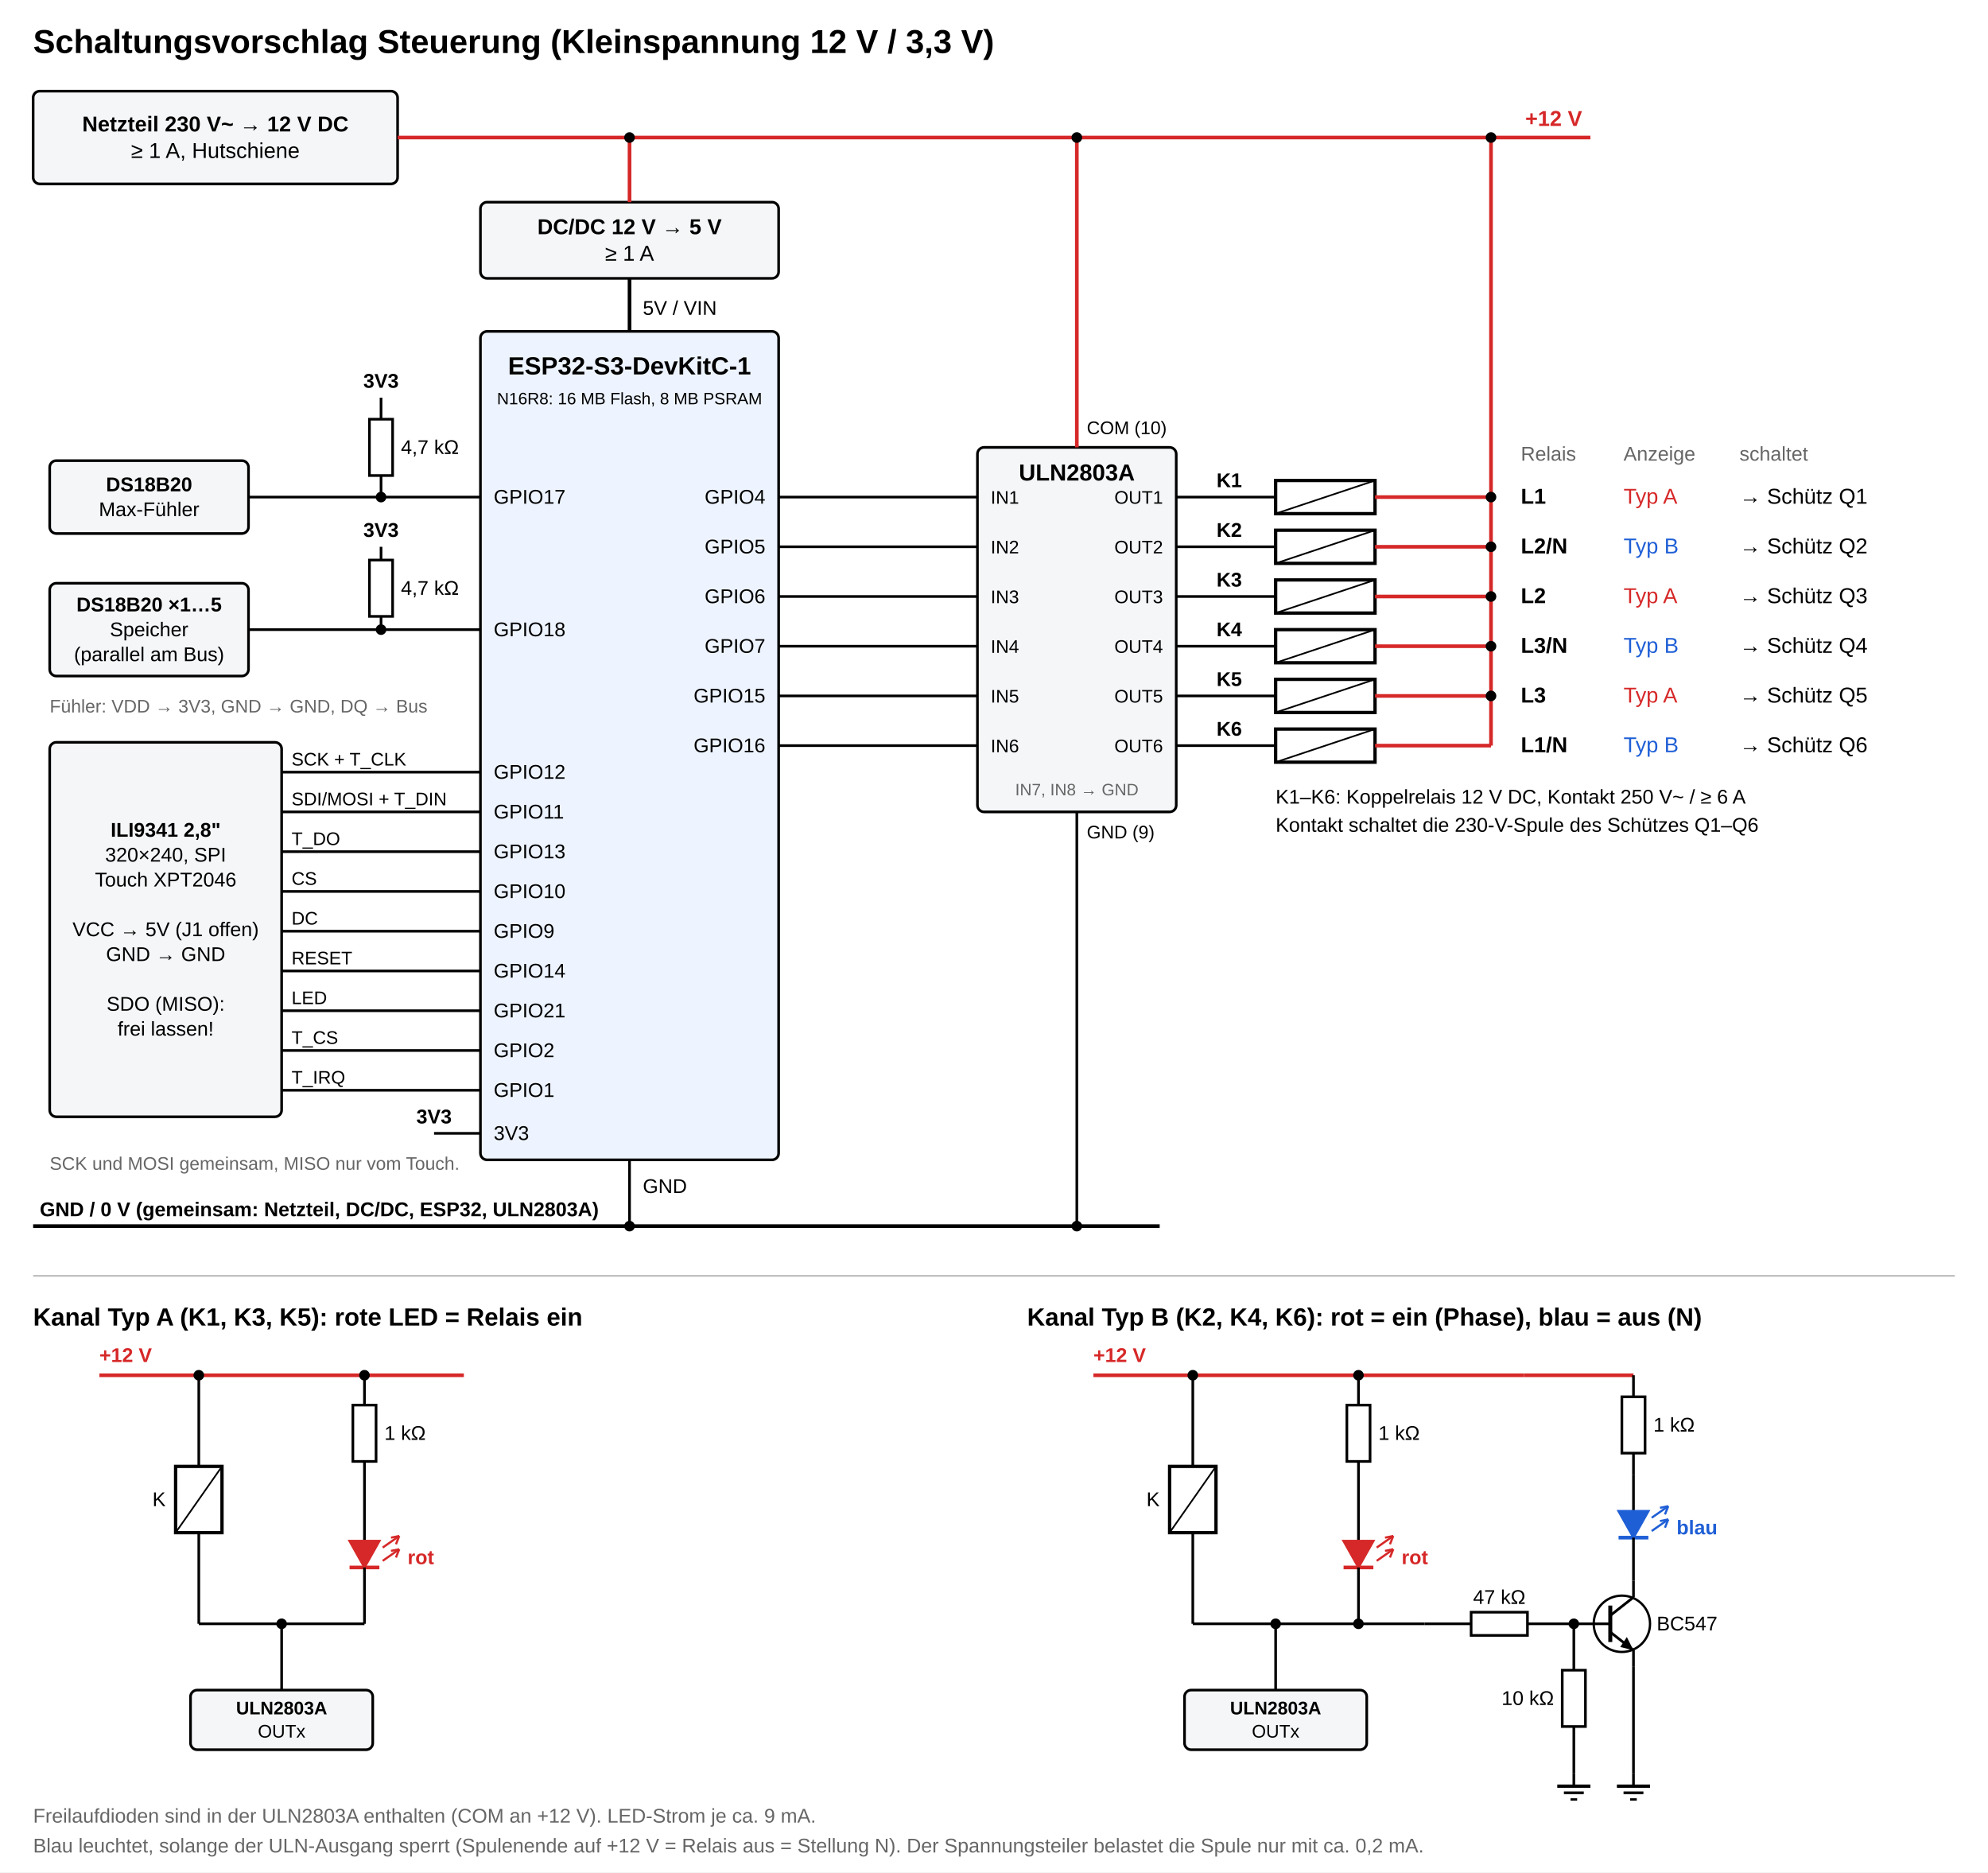
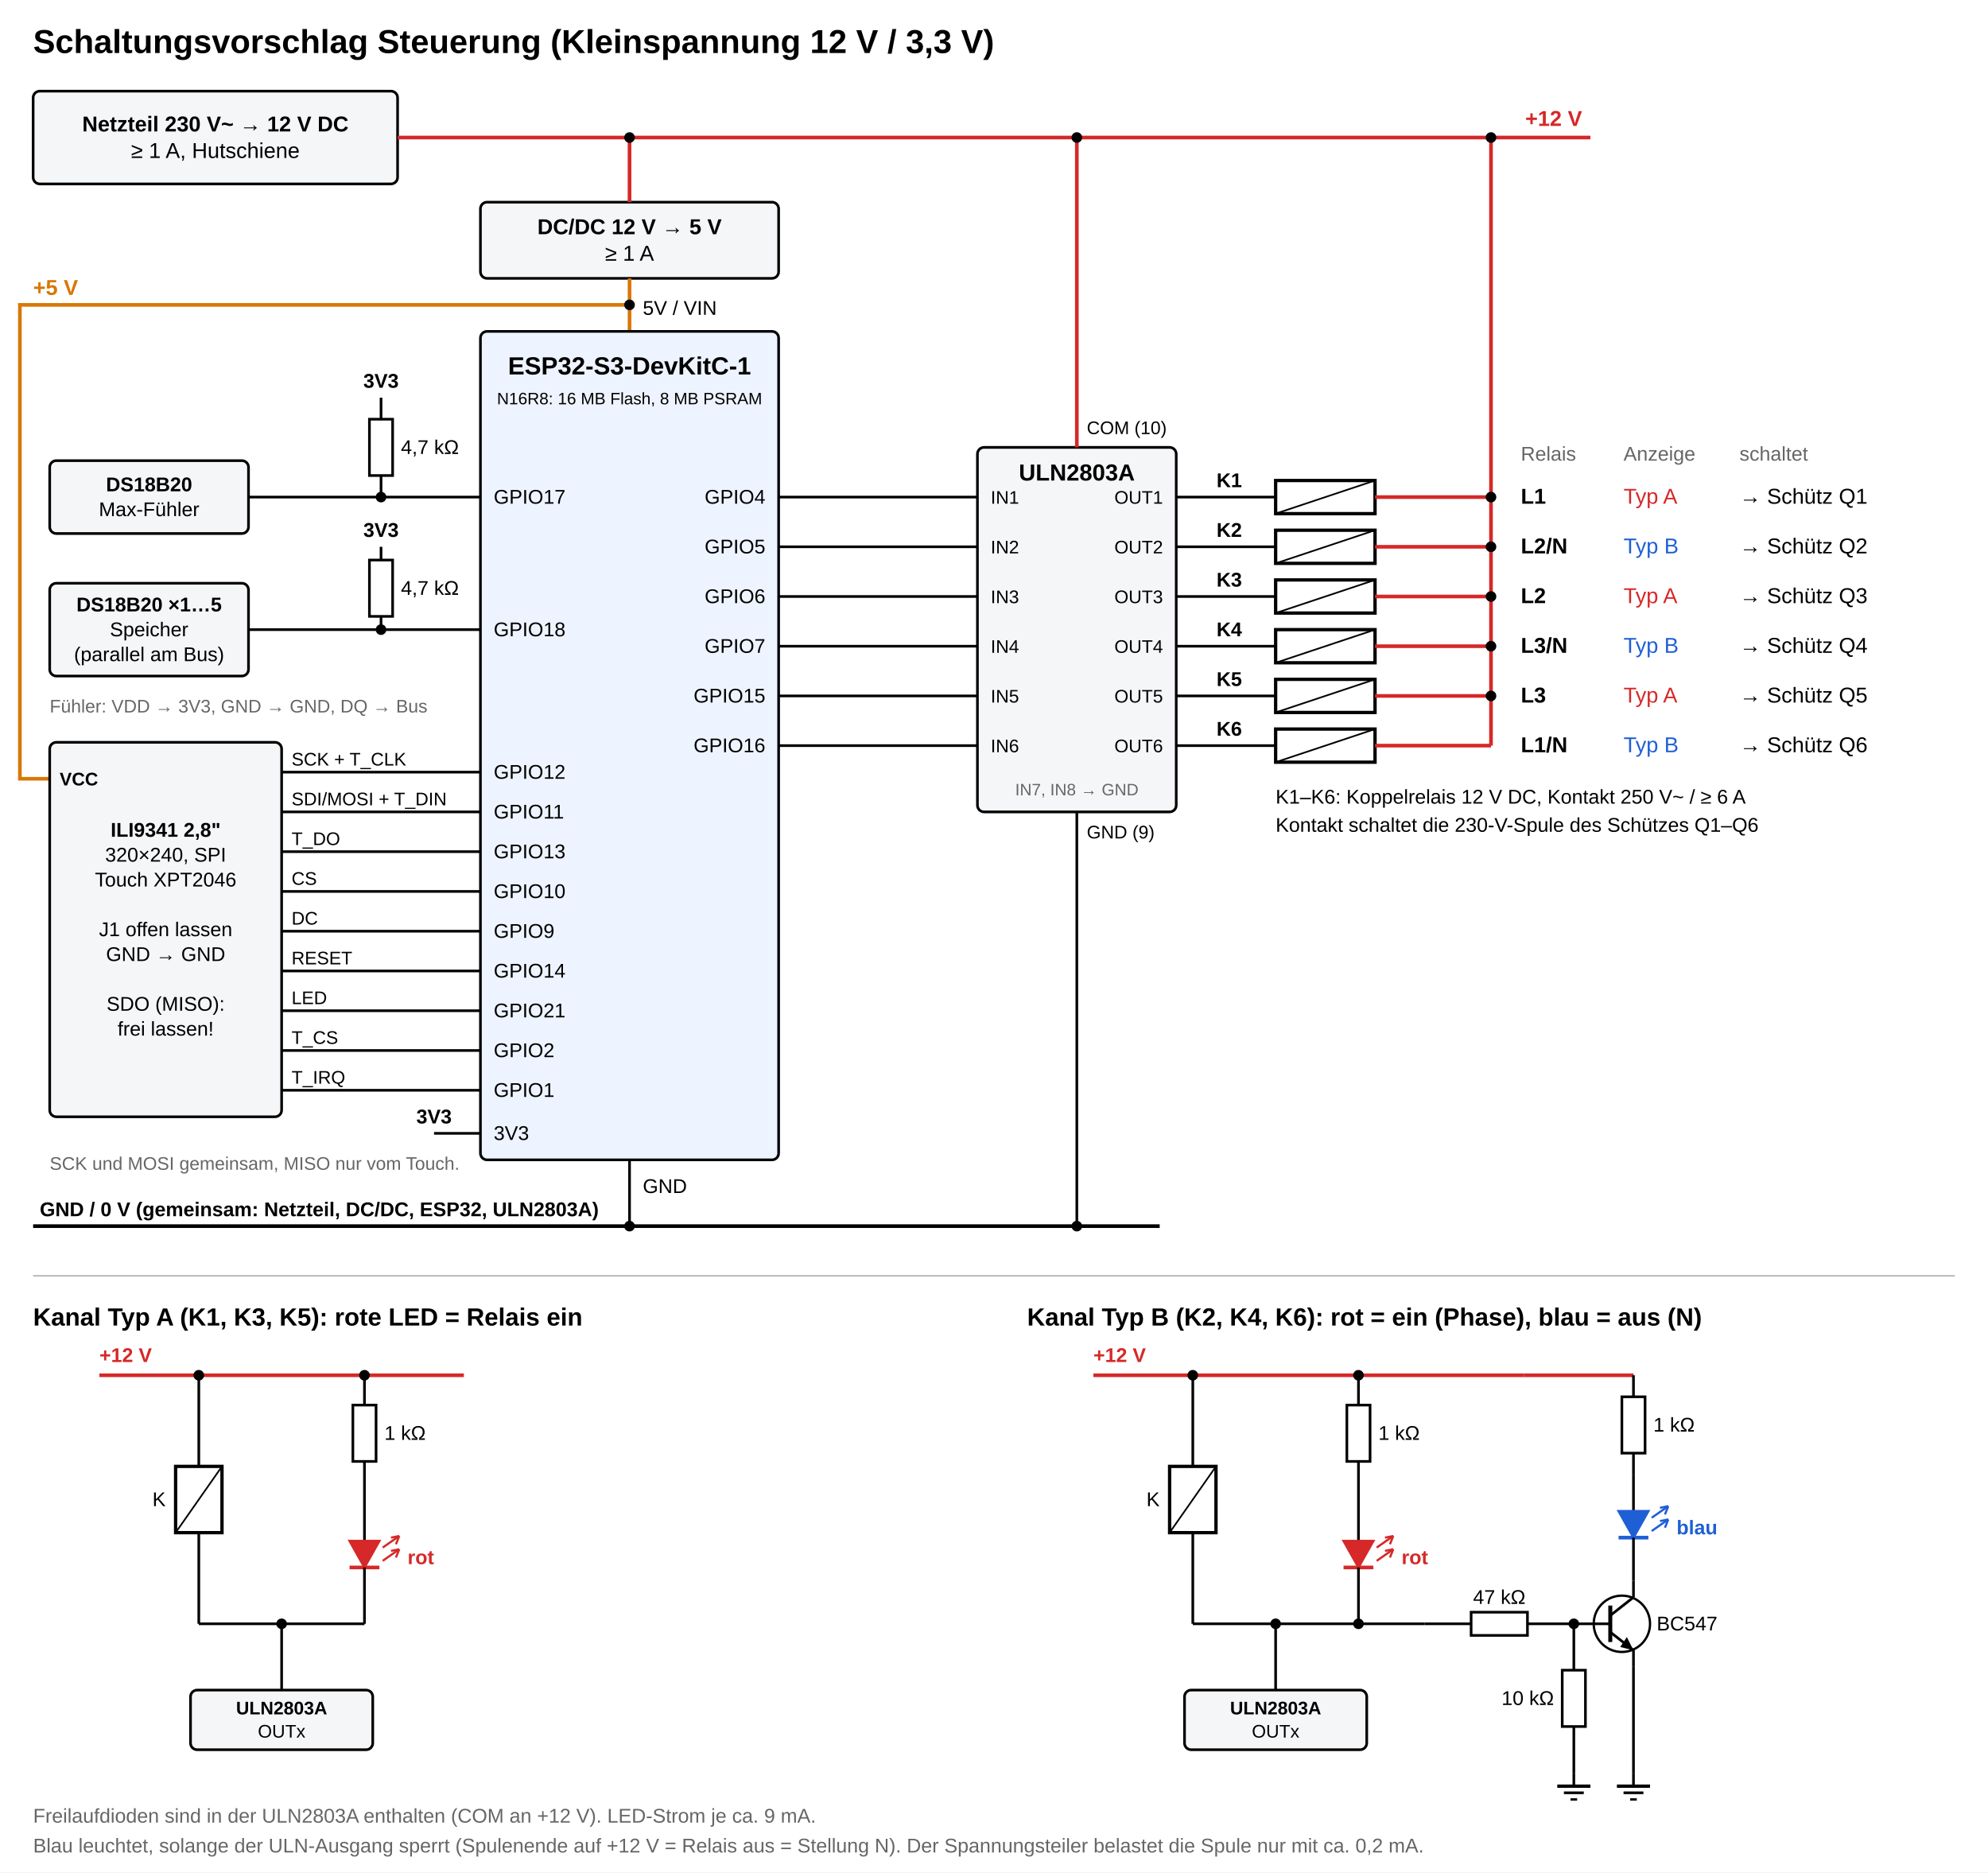
<svg xmlns="http://www.w3.org/2000/svg" viewBox="0 0 1200 1130" width="1200" height="1130" font-family="Arial, Helvetica, sans-serif">
  <rect width="1200" height="1130" fill="#fff" />
  <text x="20" y="32" font-size="20" text-anchor="start" font-weight="bold" fill="#000">Schaltungsvorschlag Steuerung (Kleinspannung 12 V / 3,3 V)</text>
  <rect x="20" y="55" width="220" height="56" rx="4" fill="#f4f6f8" stroke="#000" stroke-width="1.6" />
  <text x="130.0" y="79.333" font-size="13" text-anchor="middle" font-weight="bold" fill="#000">Netzteil 230 V~ → 12 V DC</text>
  <text x="130.0" y="95.333" font-size="13" text-anchor="middle" font-weight="normal" fill="#000">≥ 1 A, Hutschiene</text>
  <polyline points="240,83 960,83" fill="none" stroke="#d62828" stroke-width="2.2" />
  <text x="955" y="76" font-size="13" text-anchor="end" font-weight="bold" fill="#d62828">+12 V</text>
  <rect x="290" y="122" width="180" height="46" rx="4" fill="#f4f6f8" stroke="#000" stroke-width="1.6" />
  <text x="380.0" y="141.333" font-size="13" text-anchor="middle" font-weight="bold" fill="#000">DC/DC 12 V → 5 V</text>
  <text x="380.0" y="157.333" font-size="13" text-anchor="middle" font-weight="normal" fill="#000">≥ 1 A</text>
  <polyline points="380,83 380,122" fill="none" stroke="#d62828" stroke-width="2.2" />
  <circle cx="380" cy="83" r="3.2" fill="#000" />
-   <polyline points="380,168 380,200" fill="none" stroke="#000" stroke-width="2.2" />
+   <polyline points="380,168 380,200" fill="none" stroke="#d97706" stroke-width="2.2" />
  <text x="388" y="190" font-size="12" text-anchor="start" font-weight="normal" fill="#000">5V / VIN</text>
+   <polyline points="380,184 12,184 12,470 30,470" fill="none" stroke="#d97706" stroke-width="2.2" />
+   <circle cx="380" cy="184" r="3.2" fill="#000" />
+   <text x="20" y="178" font-size="13" text-anchor="start" font-weight="bold" fill="#d97706">+5 V</text>
  <rect x="290" y="200" width="180" height="500" rx="4" fill="#eef4ff" stroke="#000" stroke-width="1.6" />
  <text x="380.0" y="446.333" font-size="13" text-anchor="middle" font-weight="bold" fill="#000" />
  <text x="380.0" y="462.333" font-size="13" text-anchor="middle" font-weight="normal" fill="#000" />
  <text x="380" y="226" font-size="15" text-anchor="middle" font-weight="bold" fill="#000">ESP32-S3-DevKitC-1</text>
  <text x="380" y="244" font-size="10" text-anchor="middle" font-weight="normal" fill="#000">N16R8: 16 MB Flash, 8 MB PSRAM</text>
  <text x="462" y="304" font-size="12" text-anchor="end" font-weight="normal" fill="#000">GPIO4</text>
  <text x="462" y="334" font-size="12" text-anchor="end" font-weight="normal" fill="#000">GPIO5</text>
  <text x="462" y="364" font-size="12" text-anchor="end" font-weight="normal" fill="#000">GPIO6</text>
  <text x="462" y="394" font-size="12" text-anchor="end" font-weight="normal" fill="#000">GPIO7</text>
  <text x="462" y="424" font-size="12" text-anchor="end" font-weight="normal" fill="#000">GPIO15</text>
  <text x="462" y="454" font-size="12" text-anchor="end" font-weight="normal" fill="#000">GPIO16</text>
  <rect x="590" y="270" width="120" height="220" rx="4" fill="#f4f6f8" stroke="#000" stroke-width="1.6" />
  <text x="650" y="290" font-size="14" text-anchor="middle" font-weight="bold" fill="#000">ULN2803A</text>
  <polyline points="470,300 590,300" fill="none" stroke="#000" stroke-width="1.6" />
  <text x="598" y="304" font-size="11" text-anchor="start" font-weight="normal" fill="#000">IN1</text>
  <text x="702" y="304" font-size="11" text-anchor="end" font-weight="normal" fill="#000">OUT1</text>
  <polyline points="470,330 590,330" fill="none" stroke="#000" stroke-width="1.6" />
  <text x="598" y="334" font-size="11" text-anchor="start" font-weight="normal" fill="#000">IN2</text>
  <text x="702" y="334" font-size="11" text-anchor="end" font-weight="normal" fill="#000">OUT2</text>
  <polyline points="470,360 590,360" fill="none" stroke="#000" stroke-width="1.6" />
  <text x="598" y="364" font-size="11" text-anchor="start" font-weight="normal" fill="#000">IN3</text>
  <text x="702" y="364" font-size="11" text-anchor="end" font-weight="normal" fill="#000">OUT3</text>
  <polyline points="470,390 590,390" fill="none" stroke="#000" stroke-width="1.6" />
  <text x="598" y="394" font-size="11" text-anchor="start" font-weight="normal" fill="#000">IN4</text>
  <text x="702" y="394" font-size="11" text-anchor="end" font-weight="normal" fill="#000">OUT4</text>
  <polyline points="470,420 590,420" fill="none" stroke="#000" stroke-width="1.6" />
  <text x="598" y="424" font-size="11" text-anchor="start" font-weight="normal" fill="#000">IN5</text>
  <text x="702" y="424" font-size="11" text-anchor="end" font-weight="normal" fill="#000">OUT5</text>
  <polyline points="470,450 590,450" fill="none" stroke="#000" stroke-width="1.6" />
  <text x="598" y="454" font-size="11" text-anchor="start" font-weight="normal" fill="#000">IN6</text>
  <text x="702" y="454" font-size="11" text-anchor="end" font-weight="normal" fill="#000">OUT6</text>
  <text x="650" y="480" font-size="10" text-anchor="middle" font-weight="normal" fill="#666">IN7, IN8 → GND</text>
  <polyline points="650,270 650,83" fill="none" stroke="#d62828" stroke-width="2.2" />
  <circle cx="650" cy="83" r="3.2" fill="#000" />
  <text x="656" y="262" font-size="11" text-anchor="start" font-weight="normal" fill="#000">COM (10)</text>
  <polyline points="650,490 650,740" fill="none" stroke="#000" stroke-width="1.6" />
  <text x="656" y="506" font-size="11" text-anchor="start" font-weight="normal" fill="#000">GND (9)</text>
  <polyline points="900,83 900,450" fill="none" stroke="#d62828" stroke-width="2.2" />
  <circle cx="900" cy="83" r="3.2" fill="#000" />
  <polyline points="710,300 770,300" fill="none" stroke="#000" stroke-width="1.6" />
  <rect x="770" y="290" width="60" height="20" rx="0" fill="#fff" stroke="#000" stroke-width="2" />
  <polyline points="770,310 830,290" fill="none" stroke="#000" stroke-width="1" />
  <text x="742" y="294" font-size="12" text-anchor="middle" font-weight="bold" fill="#000">K1</text>
  <polyline points="830,300 900,300" fill="none" stroke="#d62828" stroke-width="2.2" />
  <circle cx="900" cy="300" r="3.2" fill="#000" />
  <text x="918" y="304" font-size="13" text-anchor="start" font-weight="bold" fill="#000">L1</text>
  <text x="980" y="304" font-size="13" text-anchor="start" font-weight="normal" fill="#d62828">Typ A</text>
  <text x="1050" y="304" font-size="13" text-anchor="start" font-weight="normal" fill="#000">→ Schütz Q1</text>
  <polyline points="710,330 770,330" fill="none" stroke="#000" stroke-width="1.6" />
  <rect x="770" y="320" width="60" height="20" rx="0" fill="#fff" stroke="#000" stroke-width="2" />
  <polyline points="770,340 830,320" fill="none" stroke="#000" stroke-width="1" />
  <text x="742" y="324" font-size="12" text-anchor="middle" font-weight="bold" fill="#000">K2</text>
  <polyline points="830,330 900,330" fill="none" stroke="#d62828" stroke-width="2.2" />
  <circle cx="900" cy="330" r="3.2" fill="#000" />
  <text x="918" y="334" font-size="13" text-anchor="start" font-weight="bold" fill="#000">L2/N</text>
  <text x="980" y="334" font-size="13" text-anchor="start" font-weight="normal" fill="#1f5fd6">Typ B</text>
  <text x="1050" y="334" font-size="13" text-anchor="start" font-weight="normal" fill="#000">→ Schütz Q2</text>
  <polyline points="710,360 770,360" fill="none" stroke="#000" stroke-width="1.6" />
  <rect x="770" y="350" width="60" height="20" rx="0" fill="#fff" stroke="#000" stroke-width="2" />
  <polyline points="770,370 830,350" fill="none" stroke="#000" stroke-width="1" />
  <text x="742" y="354" font-size="12" text-anchor="middle" font-weight="bold" fill="#000">K3</text>
  <polyline points="830,360 900,360" fill="none" stroke="#d62828" stroke-width="2.2" />
  <circle cx="900" cy="360" r="3.2" fill="#000" />
  <text x="918" y="364" font-size="13" text-anchor="start" font-weight="bold" fill="#000">L2</text>
  <text x="980" y="364" font-size="13" text-anchor="start" font-weight="normal" fill="#d62828">Typ A</text>
  <text x="1050" y="364" font-size="13" text-anchor="start" font-weight="normal" fill="#000">→ Schütz Q3</text>
  <polyline points="710,390 770,390" fill="none" stroke="#000" stroke-width="1.6" />
  <rect x="770" y="380" width="60" height="20" rx="0" fill="#fff" stroke="#000" stroke-width="2" />
  <polyline points="770,400 830,380" fill="none" stroke="#000" stroke-width="1" />
  <text x="742" y="384" font-size="12" text-anchor="middle" font-weight="bold" fill="#000">K4</text>
  <polyline points="830,390 900,390" fill="none" stroke="#d62828" stroke-width="2.2" />
  <circle cx="900" cy="390" r="3.2" fill="#000" />
  <text x="918" y="394" font-size="13" text-anchor="start" font-weight="bold" fill="#000">L3/N</text>
  <text x="980" y="394" font-size="13" text-anchor="start" font-weight="normal" fill="#1f5fd6">Typ B</text>
  <text x="1050" y="394" font-size="13" text-anchor="start" font-weight="normal" fill="#000">→ Schütz Q4</text>
  <polyline points="710,420 770,420" fill="none" stroke="#000" stroke-width="1.6" />
  <rect x="770" y="410" width="60" height="20" rx="0" fill="#fff" stroke="#000" stroke-width="2" />
  <polyline points="770,430 830,410" fill="none" stroke="#000" stroke-width="1" />
  <text x="742" y="414" font-size="12" text-anchor="middle" font-weight="bold" fill="#000">K5</text>
  <polyline points="830,420 900,420" fill="none" stroke="#d62828" stroke-width="2.2" />
  <circle cx="900" cy="420" r="3.2" fill="#000" />
  <text x="918" y="424" font-size="13" text-anchor="start" font-weight="bold" fill="#000">L3</text>
  <text x="980" y="424" font-size="13" text-anchor="start" font-weight="normal" fill="#d62828">Typ A</text>
  <text x="1050" y="424" font-size="13" text-anchor="start" font-weight="normal" fill="#000">→ Schütz Q5</text>
  <polyline points="710,450 770,450" fill="none" stroke="#000" stroke-width="1.6" />
  <rect x="770" y="440" width="60" height="20" rx="0" fill="#fff" stroke="#000" stroke-width="2" />
  <polyline points="770,460 830,440" fill="none" stroke="#000" stroke-width="1" />
  <text x="742" y="444" font-size="12" text-anchor="middle" font-weight="bold" fill="#000">K6</text>
  <polyline points="830,450 900,450" fill="none" stroke="#d62828" stroke-width="2.2" />
  <text x="918" y="454" font-size="13" text-anchor="start" font-weight="bold" fill="#000">L1/N</text>
  <text x="980" y="454" font-size="13" text-anchor="start" font-weight="normal" fill="#1f5fd6">Typ B</text>
  <text x="1050" y="454" font-size="13" text-anchor="start" font-weight="normal" fill="#000">→ Schütz Q6</text>
  <text x="918" y="278" font-size="12" text-anchor="start" font-weight="normal" fill="#666">Relais</text>
  <text x="980" y="278" font-size="12" text-anchor="start" font-weight="normal" fill="#666">Anzeige</text>
  <text x="1050" y="278" font-size="12" text-anchor="start" font-weight="normal" fill="#666">schaltet</text>
  <text x="770" y="485" font-size="12" text-anchor="start" font-weight="normal" fill="#000">K1–K6: Koppelrelais 12 V DC, Kontakt 250 V~ / ≥ 6 A</text>
  <text x="770" y="502" font-size="12" text-anchor="start" font-weight="normal" fill="#000">Kontakt schaltet die 230-V-Spule des Schützes Q1–Q6</text>
  <rect x="30" y="278" width="120" height="44" rx="4" fill="#f4f6f8" stroke="#000" stroke-width="1.6" />
  <text x="90.0" y="296.5" font-size="12" text-anchor="middle" font-weight="bold" fill="#000">DS18B20</text>
  <text x="90.0" y="311.5" font-size="12" text-anchor="middle" font-weight="normal" fill="#000">Max-Fühler</text>
  <polyline points="150,300 290,300" fill="none" stroke="#000" stroke-width="1.6" />
  <polyline points="230,240 230,253.0" fill="none" stroke="#000" stroke-width="1.6" />
  <rect x="223" y="253.0" width="14" height="34" rx="0" fill="#fff" stroke="#000" stroke-width="1.6" />
  <polyline points="230,287.0 230,300" fill="none" stroke="#000" stroke-width="1.6" />
  <text x="242" y="274.0" font-size="12" text-anchor="start" font-weight="normal" fill="#000">4,7 kΩ</text>
  <text x="230" y="234" font-size="12" text-anchor="middle" font-weight="bold" fill="#000">3V3</text>
  <circle cx="230" cy="300" r="3.2" fill="#000" />
  <text x="298" y="304" font-size="12" text-anchor="start" font-weight="normal" fill="#000">GPIO17</text>
  <rect x="30" y="352" width="120" height="56" rx="4" fill="#f4f6f8" stroke="#000" stroke-width="1.6" />
  <text x="90.0" y="369.0" font-size="12" text-anchor="middle" font-weight="bold" fill="#000">DS18B20 ×1…5</text>
  <text x="90.0" y="384.0" font-size="12" text-anchor="middle" font-weight="normal" fill="#000">Speicher</text>
  <text x="90.0" y="399.0" font-size="12" text-anchor="middle" font-weight="normal" fill="#000">(parallel am Bus)</text>
  <polyline points="150,380 290,380" fill="none" stroke="#000" stroke-width="1.6" />
  <polyline points="230,330 230,338.0" fill="none" stroke="#000" stroke-width="1.6" />
  <rect x="223" y="338.0" width="14" height="34" rx="0" fill="#fff" stroke="#000" stroke-width="1.6" />
  <polyline points="230,372.0 230,380" fill="none" stroke="#000" stroke-width="1.6" />
  <text x="242" y="359.0" font-size="12" text-anchor="start" font-weight="normal" fill="#000">4,7 kΩ</text>
  <text x="230" y="324" font-size="12" text-anchor="middle" font-weight="bold" fill="#000">3V3</text>
  <circle cx="230" cy="380" r="3.2" fill="#000" />
  <text x="298" y="384" font-size="12" text-anchor="start" font-weight="normal" fill="#000">GPIO18</text>
  <text x="30" y="430" font-size="11" text-anchor="start" font-weight="normal" fill="#666">Fühler: VDD → 3V3, GND → GND, DQ → Bus</text>
  <rect x="30" y="448" width="140" height="226" rx="4" fill="#f4f6f8" stroke="#000" stroke-width="1.6" />
  <text x="100.0" y="505.0" font-size="12" text-anchor="middle" font-weight="bold" fill="#000">ILI9341 2,8"</text>
  <text x="100.0" y="520.0" font-size="12" text-anchor="middle" font-weight="normal" fill="#000">320×240, SPI</text>
  <text x="100.0" y="535.0" font-size="12" text-anchor="middle" font-weight="normal" fill="#000">Touch XPT2046</text>
  <text x="100.0" y="550.0" font-size="12" text-anchor="middle" font-weight="normal" fill="#000" />
-   <text x="100.0" y="565.0" font-size="12" text-anchor="middle" font-weight="normal" fill="#000">VCC → 5V (J1 offen)</text>
+   <text x="100.0" y="565.0" font-size="12" text-anchor="middle" font-weight="normal" fill="#000">J1 offen lassen</text>
  <text x="100.0" y="580.0" font-size="12" text-anchor="middle" font-weight="normal" fill="#000">GND → GND</text>
  <text x="100.0" y="595.0" font-size="12" text-anchor="middle" font-weight="normal" fill="#000" />
  <text x="100.0" y="610.0" font-size="12" text-anchor="middle" font-weight="normal" fill="#000">SDO (MISO):</text>
  <text x="100.0" y="625.0" font-size="12" text-anchor="middle" font-weight="normal" fill="#000">frei lassen!</text>
+   <text x="36" y="474" font-size="11" text-anchor="start" font-weight="bold" fill="#000">VCC</text>
  <polyline points="170,466 290,466" fill="none" stroke="#000" stroke-width="1.6" />
  <text x="176" y="462" font-size="11" text-anchor="start" font-weight="normal" fill="#000">SCK + T_CLK</text>
  <text x="298" y="470" font-size="12" text-anchor="start" font-weight="normal" fill="#000">GPIO12</text>
  <polyline points="170,490 290,490" fill="none" stroke="#000" stroke-width="1.6" />
  <text x="176" y="486" font-size="11" text-anchor="start" font-weight="normal" fill="#000">SDI/MOSI + T_DIN</text>
  <text x="298" y="494" font-size="12" text-anchor="start" font-weight="normal" fill="#000">GPIO11</text>
  <polyline points="170,514 290,514" fill="none" stroke="#000" stroke-width="1.6" />
  <text x="176" y="510" font-size="11" text-anchor="start" font-weight="normal" fill="#000">T_DO</text>
  <text x="298" y="518" font-size="12" text-anchor="start" font-weight="normal" fill="#000">GPIO13</text>
  <polyline points="170,538 290,538" fill="none" stroke="#000" stroke-width="1.6" />
  <text x="176" y="534" font-size="11" text-anchor="start" font-weight="normal" fill="#000">CS</text>
  <text x="298" y="542" font-size="12" text-anchor="start" font-weight="normal" fill="#000">GPIO10</text>
  <polyline points="170,562 290,562" fill="none" stroke="#000" stroke-width="1.6" />
  <text x="176" y="558" font-size="11" text-anchor="start" font-weight="normal" fill="#000">DC</text>
  <text x="298" y="566" font-size="12" text-anchor="start" font-weight="normal" fill="#000">GPIO9</text>
  <polyline points="170,586 290,586" fill="none" stroke="#000" stroke-width="1.6" />
  <text x="176" y="582" font-size="11" text-anchor="start" font-weight="normal" fill="#000">RESET</text>
  <text x="298" y="590" font-size="12" text-anchor="start" font-weight="normal" fill="#000">GPIO14</text>
  <polyline points="170,610 290,610" fill="none" stroke="#000" stroke-width="1.6" />
  <text x="176" y="606" font-size="11" text-anchor="start" font-weight="normal" fill="#000">LED</text>
  <text x="298" y="614" font-size="12" text-anchor="start" font-weight="normal" fill="#000">GPIO21</text>
  <polyline points="170,634 290,634" fill="none" stroke="#000" stroke-width="1.6" />
  <text x="176" y="630" font-size="11" text-anchor="start" font-weight="normal" fill="#000">T_CS</text>
  <text x="298" y="638" font-size="12" text-anchor="start" font-weight="normal" fill="#000">GPIO2</text>
  <polyline points="170,658 290,658" fill="none" stroke="#000" stroke-width="1.6" />
  <text x="176" y="654" font-size="11" text-anchor="start" font-weight="normal" fill="#000">T_IRQ</text>
  <text x="298" y="662" font-size="12" text-anchor="start" font-weight="normal" fill="#000">GPIO1</text>
  <text x="30" y="706" font-size="11" text-anchor="start" font-weight="normal" fill="#666">SCK und MOSI gemeinsam, MISO nur vom Touch.</text>
  <text x="298" y="688" font-size="12" text-anchor="start" font-weight="normal" fill="#000">3V3</text>
  <polyline points="290,684 262,684" fill="none" stroke="#000" stroke-width="1.6" />
  <text x="262" y="678" font-size="12" text-anchor="middle" font-weight="bold" fill="#000">3V3</text>
  <polyline points="380,700 380,740" fill="none" stroke="#000" stroke-width="1.6" />
  <text x="388" y="720" font-size="12" text-anchor="start" font-weight="normal" fill="#000">GND</text>
  <polyline points="20,740 700,740" fill="none" stroke="#000" stroke-width="2.2" />
  <circle cx="380" cy="740" r="3.2" fill="#000" />
  <circle cx="650" cy="740" r="3.2" fill="#000" />
  <text x="24" y="734" font-size="12" text-anchor="start" font-weight="bold" fill="#000">GND / 0 V (gemeinsam: Netzteil, DC/DC, ESP32, ULN2803A)</text>
  <polyline points="20,770 1180,770" fill="none" stroke="#bbb" stroke-width="1" />
  <text x="20" y="800" font-size="15" text-anchor="start" font-weight="bold" fill="#000">Kanal Typ A (K1, K3, K5): rote LED = Relais ein</text>
  <text x="620" y="800" font-size="15" text-anchor="start" font-weight="bold" fill="#000">Kanal Typ B (K2, K4, K6): rot = ein (Phase), blau = aus (N)</text>
  <polyline points="60,830 280,830" fill="none" stroke="#d62828" stroke-width="2.2" />
  <text x="60" y="822" font-size="12" text-anchor="start" font-weight="bold" fill="#d62828">+12 V</text>
  <circle cx="120" cy="830" r="3.2" fill="#000" />
  <polyline points="120,830 120,885.0" fill="none" stroke="#000" stroke-width="1.6" />
  <rect x="106" y="885.0" width="28" height="40" rx="0" fill="#fff" stroke="#000" stroke-width="2" />
  <polyline points="106,925.0 134,885.0" fill="none" stroke="#000" stroke-width="1" />
  <polyline points="120,925.0 120,980" fill="none" stroke="#000" stroke-width="1.6" />
  <text x="100" y="909.0" font-size="12" text-anchor="end" font-weight="normal" fill="#000">K</text>
  <circle cx="220" cy="830" r="3.2" fill="#000" />
  <polyline points="220,830 220,848.0" fill="none" stroke="#000" stroke-width="1.6" />
  <rect x="213" y="848.0" width="14" height="34" rx="0" fill="#fff" stroke="#000" stroke-width="1.6" />
  <polyline points="220,882.0 220,900" fill="none" stroke="#000" stroke-width="1.6" />
  <text x="232" y="869.0" font-size="12" text-anchor="start" font-weight="normal" fill="#000">1 kΩ</text>
  <polyline points="220,900 220,930.0" fill="none" stroke="#000" stroke-width="1.6" />
  <polygon points="211,930.0 229,930.0 220,946.0" fill="#d62828" stroke="#d62828" stroke-width="1.4" />
  <polyline points="211,946.0 229,946.0" fill="none" stroke="#d62828" stroke-width="2.2" />
  <polyline points="220,946.0 220,980" fill="none" stroke="#000" stroke-width="1.6" />
  <polyline points="231,934.0 241,927.0" fill="none" stroke="#d62828" stroke-width="1.3" />
  <polyline points="241,927.0 236,928.0" fill="none" stroke="#d62828" stroke-width="1.3" />
  <polyline points="241,927.0 239,932.0" fill="none" stroke="#d62828" stroke-width="1.3" />
  <polyline points="231,942.0 241,935.0" fill="none" stroke="#d62828" stroke-width="1.3" />
  <polyline points="241,935.0 236,936.0" fill="none" stroke="#d62828" stroke-width="1.3" />
  <polyline points="241,935.0 239,940.0" fill="none" stroke="#d62828" stroke-width="1.3" />
  <text x="246" y="944.0" font-size="12" text-anchor="start" font-weight="bold" fill="#d62828">rot</text>
  <polyline points="120,980 220,980" fill="none" stroke="#000" stroke-width="1.6" />
  <circle cx="170" cy="980" r="3.2" fill="#000" />
  <polyline points="170,980 170,1020" fill="none" stroke="#000" stroke-width="1.6" />
  <rect x="115" y="1020" width="110" height="36" rx="4" fill="#f4f6f8" stroke="#000" stroke-width="1.6" />
  <text x="170.0" y="1034.667" font-size="11" text-anchor="middle" font-weight="bold" fill="#000">ULN2803A</text>
  <text x="170.0" y="1048.667" font-size="11" text-anchor="middle" font-weight="normal" fill="#000">OUTx</text>
  <polyline points="660,830 920,830" fill="none" stroke="#d62828" stroke-width="2.2" />
  <text x="660" y="822" font-size="12" text-anchor="start" font-weight="bold" fill="#d62828">+12 V</text>
  <circle cx="720" cy="830" r="3.2" fill="#000" />
  <polyline points="720,830 720,885.0" fill="none" stroke="#000" stroke-width="1.6" />
  <rect x="706" y="885.0" width="28" height="40" rx="0" fill="#fff" stroke="#000" stroke-width="2" />
  <polyline points="706,925.0 734,885.0" fill="none" stroke="#000" stroke-width="1" />
  <polyline points="720,925.0 720,980" fill="none" stroke="#000" stroke-width="1.6" />
  <text x="700" y="909.0" font-size="12" text-anchor="end" font-weight="normal" fill="#000">K</text>
  <circle cx="820" cy="830" r="3.2" fill="#000" />
  <polyline points="820,830 820,848.0" fill="none" stroke="#000" stroke-width="1.6" />
  <rect x="813" y="848.0" width="14" height="34" rx="0" fill="#fff" stroke="#000" stroke-width="1.6" />
  <polyline points="820,882.0 820,900" fill="none" stroke="#000" stroke-width="1.6" />
  <text x="832" y="869.0" font-size="12" text-anchor="start" font-weight="normal" fill="#000">1 kΩ</text>
  <polyline points="820,900 820,930.0" fill="none" stroke="#000" stroke-width="1.6" />
  <polygon points="811,930.0 829,930.0 820,946.0" fill="#d62828" stroke="#d62828" stroke-width="1.4" />
  <polyline points="811,946.0 829,946.0" fill="none" stroke="#d62828" stroke-width="2.2" />
  <polyline points="820,946.0 820,980" fill="none" stroke="#000" stroke-width="1.6" />
  <polyline points="831,934.0 841,927.0" fill="none" stroke="#d62828" stroke-width="1.3" />
  <polyline points="841,927.0 836,928.0" fill="none" stroke="#d62828" stroke-width="1.3" />
  <polyline points="841,927.0 839,932.0" fill="none" stroke="#d62828" stroke-width="1.3" />
  <polyline points="831,942.0 841,935.0" fill="none" stroke="#d62828" stroke-width="1.3" />
  <polyline points="841,935.0 836,936.0" fill="none" stroke="#d62828" stroke-width="1.3" />
  <polyline points="841,935.0 839,940.0" fill="none" stroke="#d62828" stroke-width="1.3" />
  <text x="846" y="944.0" font-size="12" text-anchor="start" font-weight="bold" fill="#d62828">rot</text>
  <polyline points="720,980 820,980" fill="none" stroke="#000" stroke-width="1.6" />
  <circle cx="770" cy="980" r="3.2" fill="#000" />
  <polyline points="770,980 770,1020" fill="none" stroke="#000" stroke-width="1.6" />
  <rect x="715" y="1020" width="110" height="36" rx="4" fill="#f4f6f8" stroke="#000" stroke-width="1.6" />
  <text x="770.0" y="1034.667" font-size="11" text-anchor="middle" font-weight="bold" fill="#000">ULN2803A</text>
  <text x="770.0" y="1048.667" font-size="11" text-anchor="middle" font-weight="normal" fill="#000">OUTx</text>
  <polyline points="820,980 860,980" fill="none" stroke="#000" stroke-width="1.6" />
  <circle cx="820" cy="980" r="3.2" fill="#000" />
  <polyline points="860,980 888.0,980" fill="none" stroke="#000" stroke-width="1.6" />
  <rect x="888.0" y="973" width="34" height="14" rx="0" fill="#fff" stroke="#000" stroke-width="1.6" />
  <polyline points="922.0,980 950,980" fill="none" stroke="#000" stroke-width="1.6" />
  <text x="905.0" y="968" font-size="12" text-anchor="middle" font-weight="normal" fill="#000">47 kΩ</text>
  <circle cx="950" cy="980" r="3.2" fill="#000" />
  <polyline points="950,980 950,1008.0" fill="none" stroke="#000" stroke-width="1.6" />
  <rect x="943" y="1008.0" width="14" height="34" rx="0" fill="#fff" stroke="#000" stroke-width="1.6" />
  <polyline points="950,1042.0 950,1070" fill="none" stroke="#000" stroke-width="1.6" />
  <text x="938" y="1029.0" font-size="12" text-anchor="end" font-weight="normal" fill="#000">10 kΩ</text>
  <polyline points="950,1070 950,1078" fill="none" stroke="#000" stroke-width="1.6" />
  <polyline points="940,1078 960,1078" fill="none" stroke="#000" stroke-width="2" />
  <polyline points="944,1082 956,1082" fill="none" stroke="#000" stroke-width="1.6" />
  <polyline points="948,1086 952,1086" fill="none" stroke="#000" stroke-width="1.4" />
  <circle cx="979" cy="980" r="17" fill="none" stroke="#000" stroke-width="1.4" />
  <polyline points="950,980 972,980" fill="none" stroke="#000" stroke-width="1.6" />
  <polyline points="972,969 972,991" fill="none" stroke="#000" stroke-width="2.4" />
  <polyline points="972,975 986,964" fill="none" stroke="#000" stroke-width="1.6" />
  <polyline points="986,964 986,954" fill="none" stroke="#000" stroke-width="1.6" />
  <polyline points="972,985 986,996" fill="none" stroke="#000" stroke-width="1.6" />
  <polyline points="986,996 986,1006" fill="none" stroke="#000" stroke-width="1.6" />
  <polygon points="986,996 978,994 982,988" fill="#000" />
  <text x="1000" y="984" font-size="12" text-anchor="start" font-weight="normal" fill="#000">BC547</text>
  <polyline points="920,830 986,830" fill="none" stroke="#d62828" stroke-width="2.2" />
  <polyline points="986,830 986,843.0" fill="none" stroke="#000" stroke-width="1.6" />
  <rect x="979" y="843.0" width="14" height="34" rx="0" fill="#fff" stroke="#000" stroke-width="1.6" />
  <polyline points="986,877.0 986,890" fill="none" stroke="#000" stroke-width="1.6" />
  <text x="998" y="864.0" font-size="12" text-anchor="start" font-weight="normal" fill="#000">1 kΩ</text>
  <polyline points="986,890 986,912.0" fill="none" stroke="#000" stroke-width="1.6" />
  <polygon points="977,912.0 995,912.0 986,928.0" fill="#1f5fd6" stroke="#1f5fd6" stroke-width="1.4" />
  <polyline points="977,928.0 995,928.0" fill="none" stroke="#1f5fd6" stroke-width="2.2" />
  <polyline points="986,928.0 986,954" fill="none" stroke="#000" stroke-width="1.6" />
  <polyline points="997,916.0 1007,909.0" fill="none" stroke="#1f5fd6" stroke-width="1.3" />
  <polyline points="1007,909.0 1002,910.0" fill="none" stroke="#1f5fd6" stroke-width="1.3" />
  <polyline points="1007,909.0 1005,914.0" fill="none" stroke="#1f5fd6" stroke-width="1.3" />
  <polyline points="997,924.0 1007,917.0" fill="none" stroke="#1f5fd6" stroke-width="1.3" />
  <polyline points="1007,917.0 1002,918.0" fill="none" stroke="#1f5fd6" stroke-width="1.3" />
  <polyline points="1007,917.0 1005,922.0" fill="none" stroke="#1f5fd6" stroke-width="1.3" />
  <text x="1012" y="926.0" font-size="12" text-anchor="start" font-weight="bold" fill="#1f5fd6">blau</text>
  <polyline points="986,1006 986,1070" fill="none" stroke="#000" stroke-width="1.6" />
  <polyline points="986,1070 986,1078" fill="none" stroke="#000" stroke-width="1.6" />
  <polyline points="976,1078 996,1078" fill="none" stroke="#000" stroke-width="2" />
  <polyline points="980,1082 992,1082" fill="none" stroke="#000" stroke-width="1.6" />
  <polyline points="984,1086 988,1086" fill="none" stroke="#000" stroke-width="1.4" />
  <text x="20" y="1100" font-size="12" text-anchor="start" font-weight="normal" fill="#666">Freilaufdioden sind in der ULN2803A enthalten (COM an +12 V). LED-Strom je ca. 9 mA.</text>
  <text x="20" y="1118" font-size="12" text-anchor="start" font-weight="normal" fill="#666">Blau leuchtet, solange der ULN-Ausgang sperrt (Spulenende auf +12 V = Relais aus = Stellung N). Der Spannungsteiler belastet die Spule nur mit ca. 0,2 mA.</text>
</svg>
